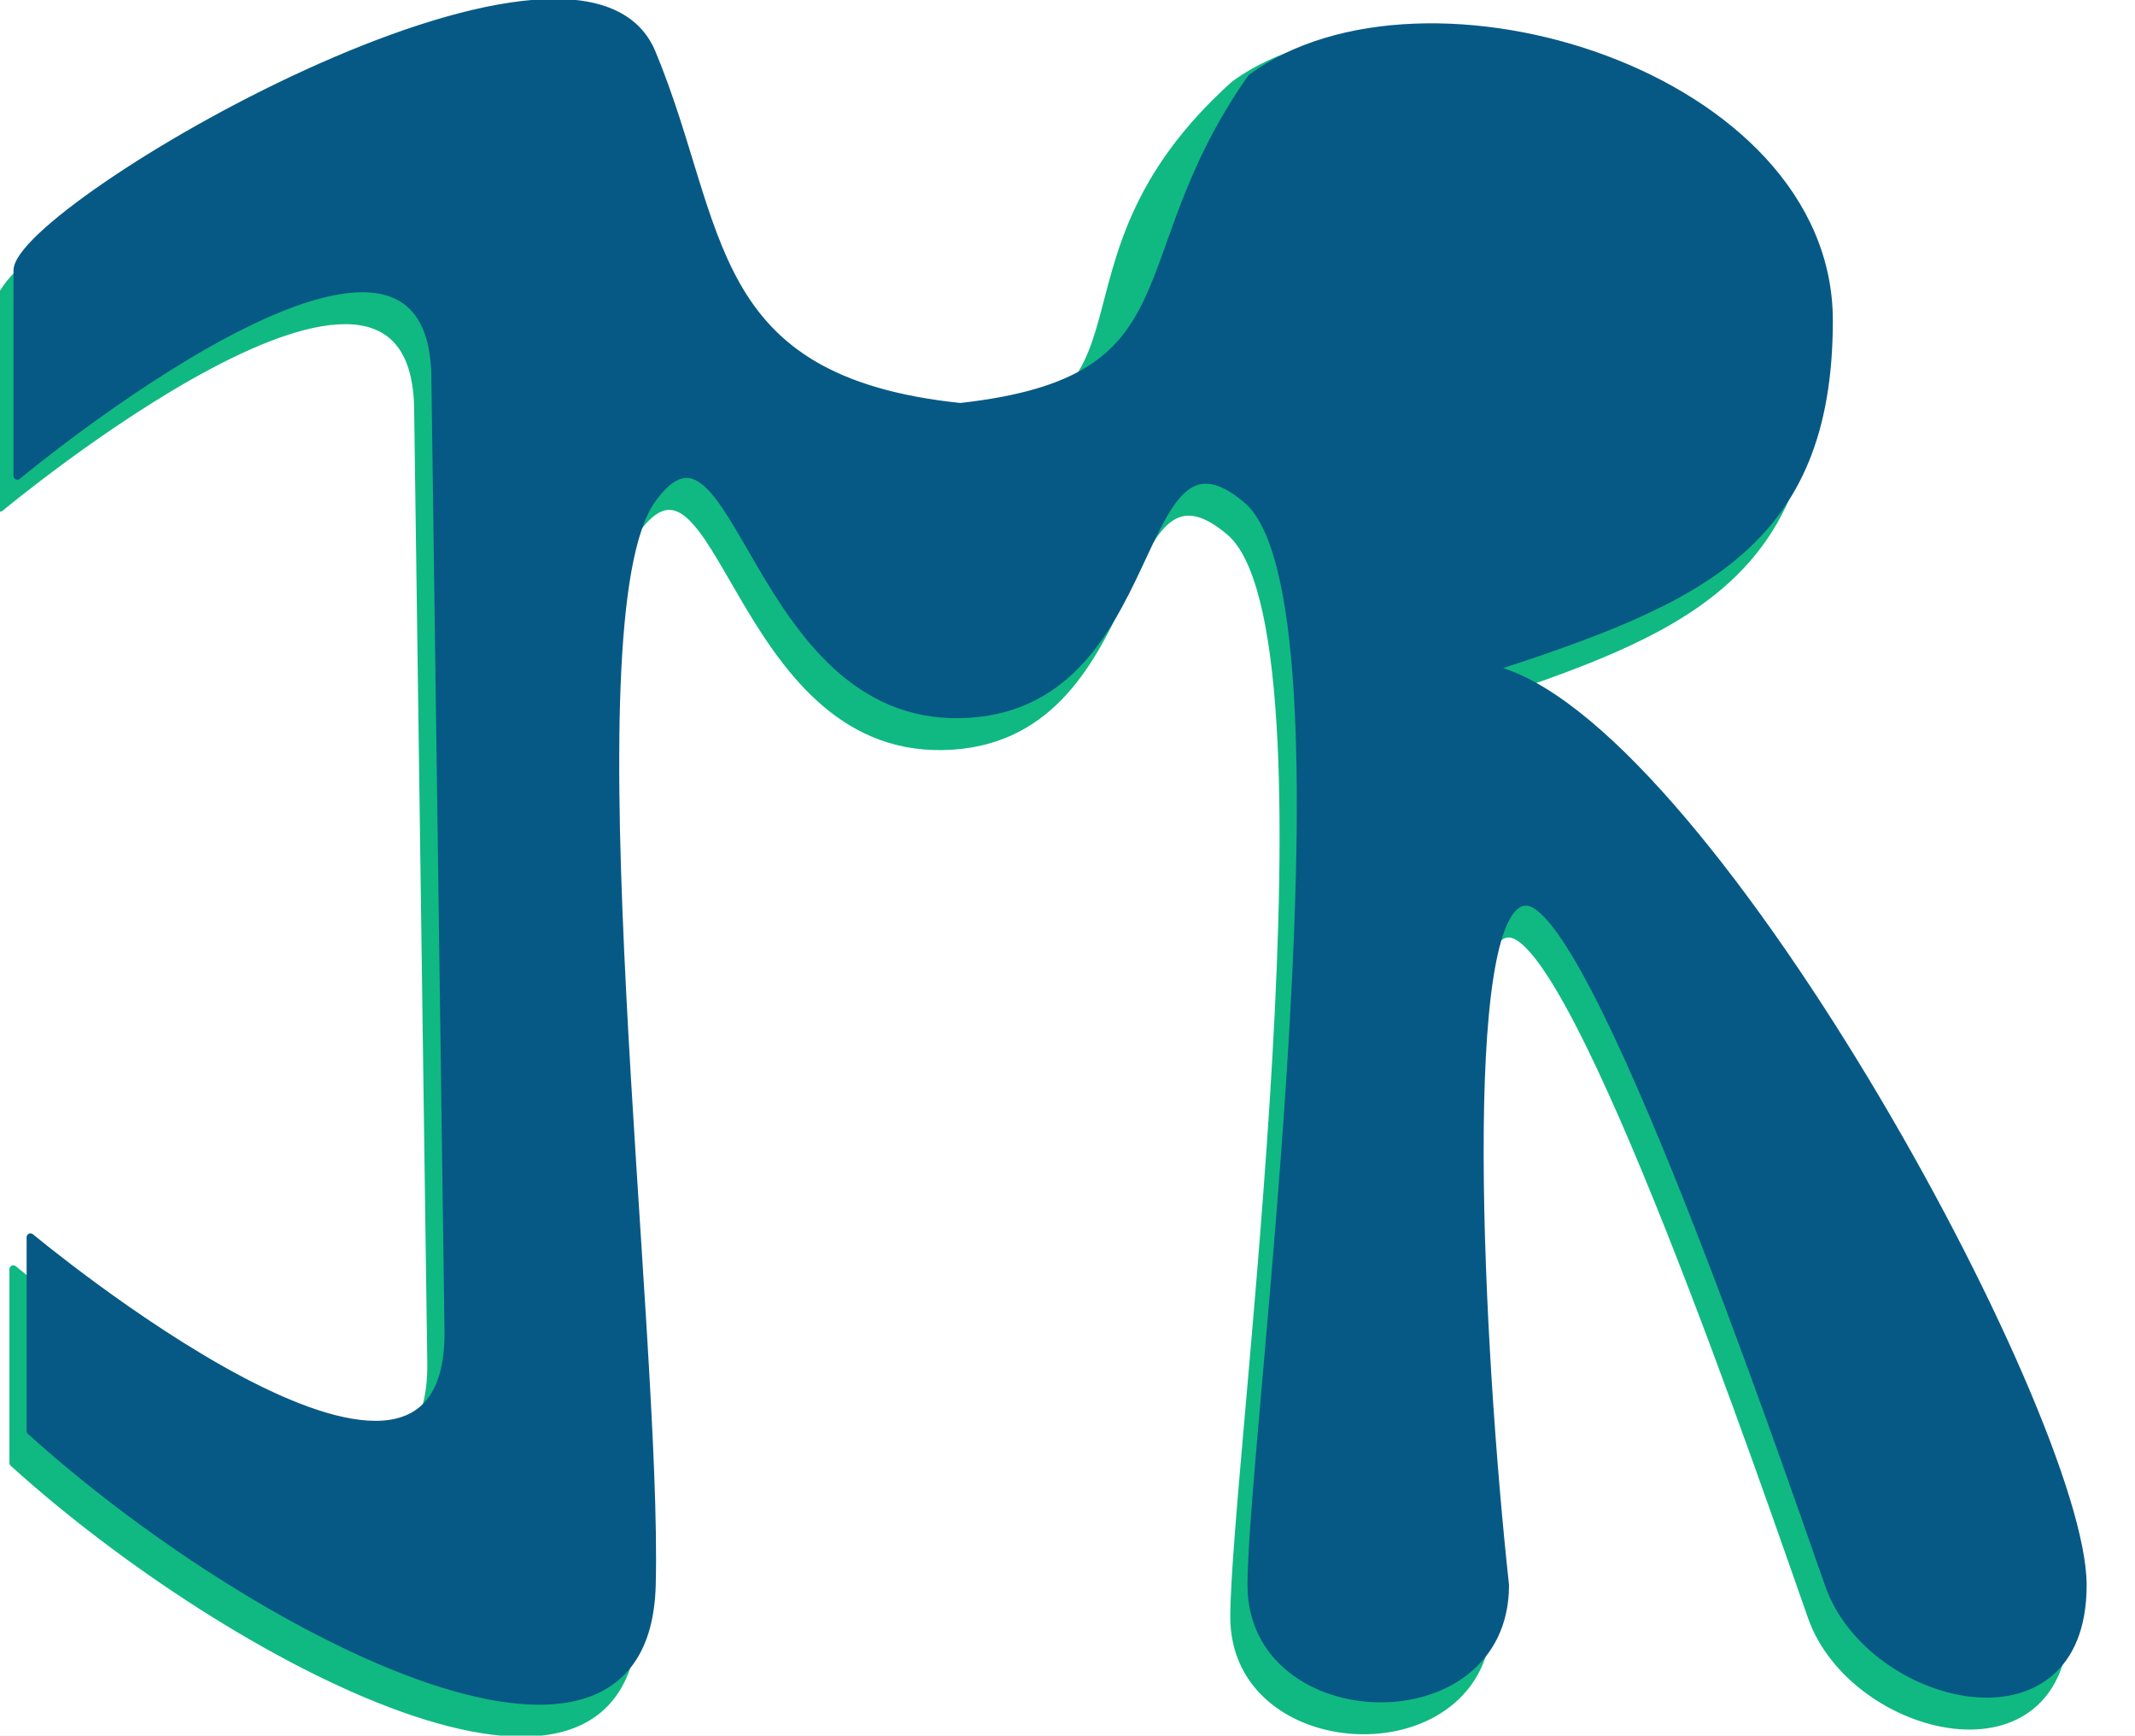
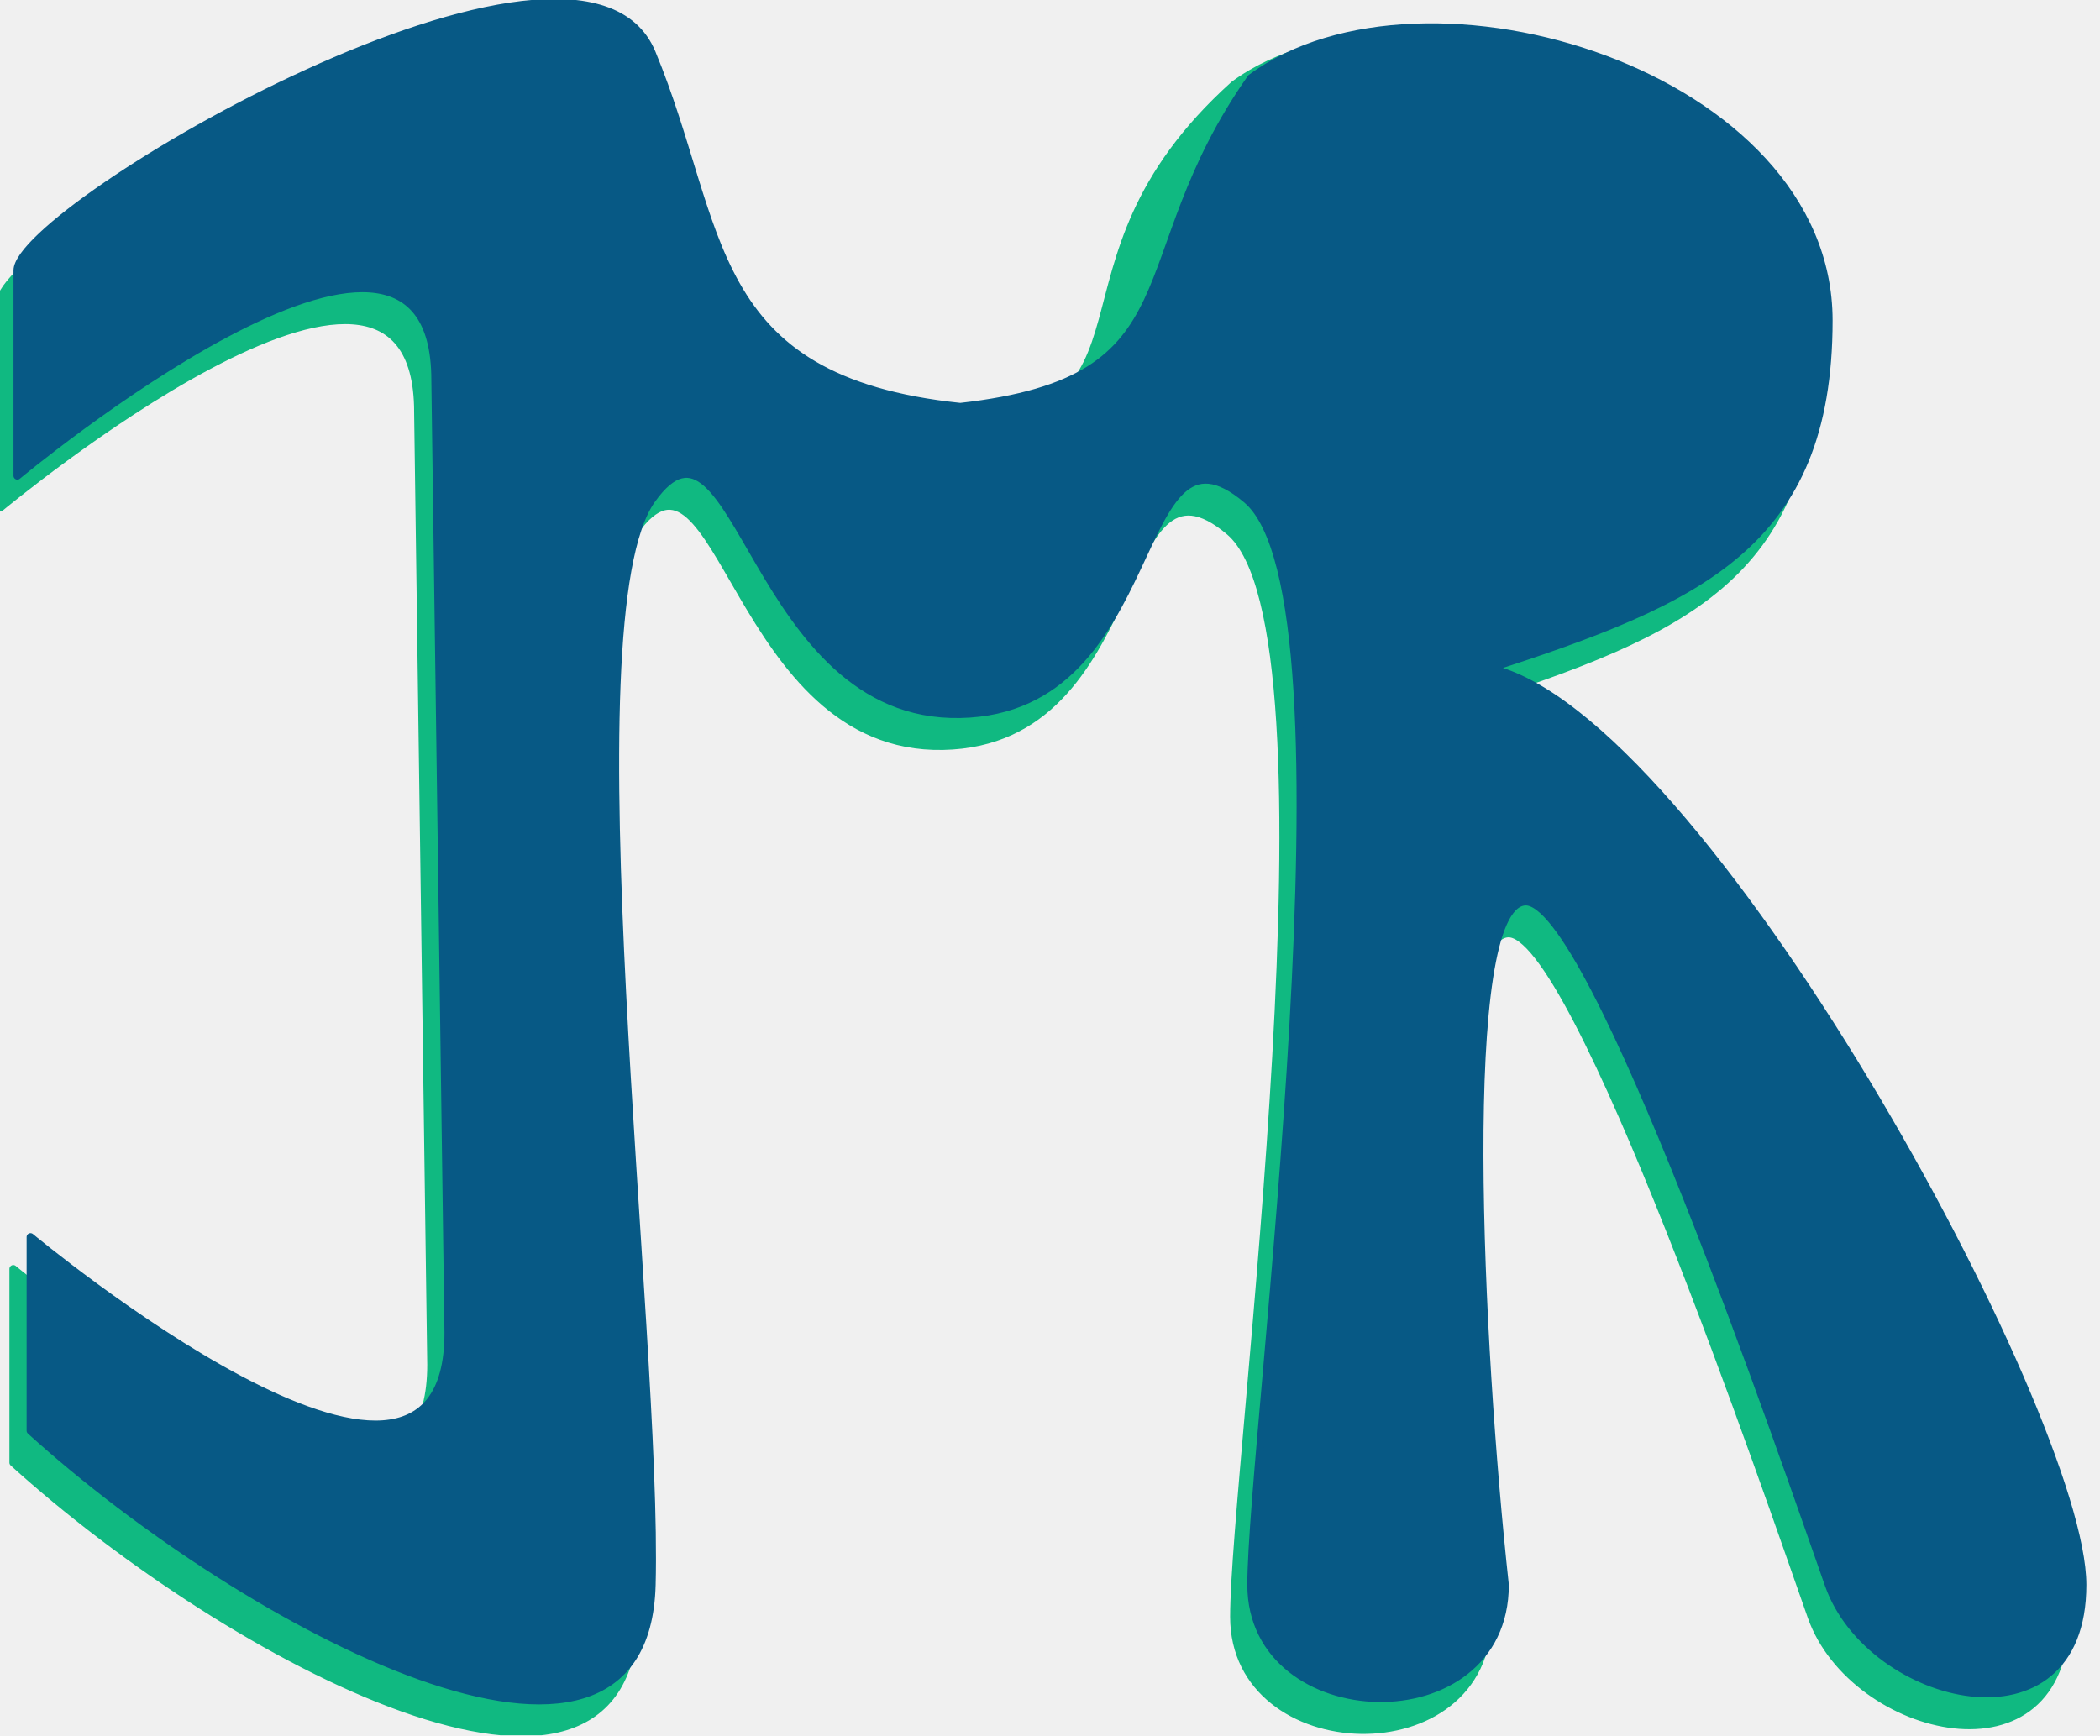
- <svg xmlns="http://www.w3.org/2000/svg" version="1.1" width="123" height="100">
-   <svg width="123" height="100" viewBox="0 0 123 100" fill="none">
-     <g clip-path="url(#clip0_6_2)">
-       <rect width="123" height="100" fill="white" />
-       <path d="M70.849 30.631C64.041 24.869 66.311 42.755 54.336 42.995C42.361 43.236 41.479 23.735 36.563 30.631C31.647 37.526 36.941 78.647 36.563 93.171C36.185 107.696 13.258 95.603 0.765 84.288V73.125C0.765 73.125 24.84 93.171 24.84 78.647L24.084 23.735C24.084 9.211 0.008 29.257 0.008 29.257V17.427C0.008 13.826 32.403 -5.127 36.563 4.89C40.723 14.906 39.462 23.735 54.336 25.282C68.201 23.735 59.378 15.45 71.101 4.89C81.059 -2.447 104.378 6.142 104.378 20.307C104.378 33.271 96.815 36.445 84.84 40.353C96.941 42.995 119 83.391 119 93.171C119 102.951 106.773 99.95 104.378 93.171C101.983 86.392 90.765 53.438 86.857 53.797C82.95 54.157 84.22 79.387 85.723 93.171C85.723 102.117 71.101 101.637 71.101 93.171C71.101 84.706 77.655 36.393 70.849 30.631Z" fill="#10B981" stroke="#10B981" stroke-width="0.445" stroke-linejoin="round" />
-       <path d="M71.84 28.791C65.033 23.03 67.303 40.915 55.328 41.156C43.353 41.397 42.471 21.896 37.555 28.791C32.639 35.687 37.933 76.807 37.555 91.332C37.176 105.856 14.249 93.764 1.756 82.449V71.286C1.756 71.286 25.832 91.332 25.832 76.807L25.076 21.896C25.076 7.372 1 27.418 1 27.418V15.587C1 11.987 33.395 -6.966 37.555 3.05C41.714 13.066 40.454 21.896 55.328 23.442C69.193 21.896 64.655 15.065 72.092 4.488C82.05 -2.849 105.37 4.303 105.37 18.467C105.37 31.431 97.807 34.606 85.832 38.514C97.933 41.156 119.992 81.552 119.992 91.332C119.992 101.112 107.764 98.111 105.37 91.332C102.975 84.553 91.756 51.599 87.849 51.958C83.941 52.317 85.212 77.547 86.714 91.332C86.714 100.278 72.092 99.798 72.092 91.332C72.092 82.866 78.647 34.553 71.84 28.791Z" fill="#075985" stroke="#075985" stroke-width="0.445" stroke-linejoin="round" />
-     </g>
-     <defs>
-       <clipPath id="SvgjsClipPath1000">
-         <rect width="123" height="100" fill="white" />
-       </clipPath>
-     </defs>
+ <svg xmlns="http://www.w3.org/2000/svg" version="1.1" width="121" height="100">
+   <svg width="121" height="100" viewBox="0 0 121 100" fill="none">
+     <path d="M70.849 30.631C64.041 24.869 66.311 42.755 54.336 42.995C42.361 43.236 41.479 23.735 36.563 30.631C31.647 37.526 36.941 78.647 36.563 93.171C36.185 107.696 13.258 95.603 0.765 84.288V73.125C0.765 73.125 24.84 93.171 24.84 78.647L24.084 23.735C24.084 9.211 0.008 29.257 0.008 29.257V17.427C0.008 13.826 32.403 -5.127 36.563 4.89C40.723 14.906 39.462 23.735 54.336 25.282C68.201 23.735 59.378 15.45 71.101 4.89C81.059 -2.447 104.378 6.142 104.378 20.307C104.378 33.271 96.815 36.445 84.84 40.353C96.941 42.995 119 83.391 119 93.171C119 102.951 106.773 99.95 104.378 93.171C101.983 86.392 90.765 53.438 86.857 53.797C82.95 54.157 84.22 79.387 85.723 93.171C85.723 102.117 71.101 101.637 71.101 93.171C71.101 84.706 77.655 36.393 70.849 30.631Z" fill="#10B981" stroke="#10B981" stroke-width="0.445" stroke-linejoin="round" />
+     <path d="M71.84 28.791C65.033 23.03 67.303 40.915 55.328 41.156C43.353 41.397 42.471 21.896 37.555 28.791C32.639 35.687 37.933 76.807 37.555 91.332C37.176 105.856 14.249 93.764 1.756 82.449V71.286C1.756 71.286 25.832 91.332 25.832 76.807L25.076 21.896C25.076 7.372 1 27.418 1 27.418V15.587C1 11.987 33.395 -6.966 37.555 3.05C41.714 13.066 40.454 21.896 55.328 23.442C69.193 21.896 64.655 15.065 72.092 4.488C82.05 -2.849 105.37 4.303 105.37 18.467C105.37 31.431 97.807 34.606 85.832 38.514C97.933 41.156 119.992 81.552 119.992 91.332C119.992 101.112 107.764 98.111 105.37 91.332C102.975 84.553 91.756 51.599 87.849 51.958C83.941 52.317 85.212 77.547 86.714 91.332C86.714 100.278 72.092 99.798 72.092 91.332C72.092 82.866 78.647 34.553 71.84 28.791Z" fill="#075985" stroke="#075985" stroke-width="0.445" stroke-linejoin="round" />
  </svg>
  <style>@media (prefers-color-scheme: light) { :root { filter: none; } }
</style>
</svg>
